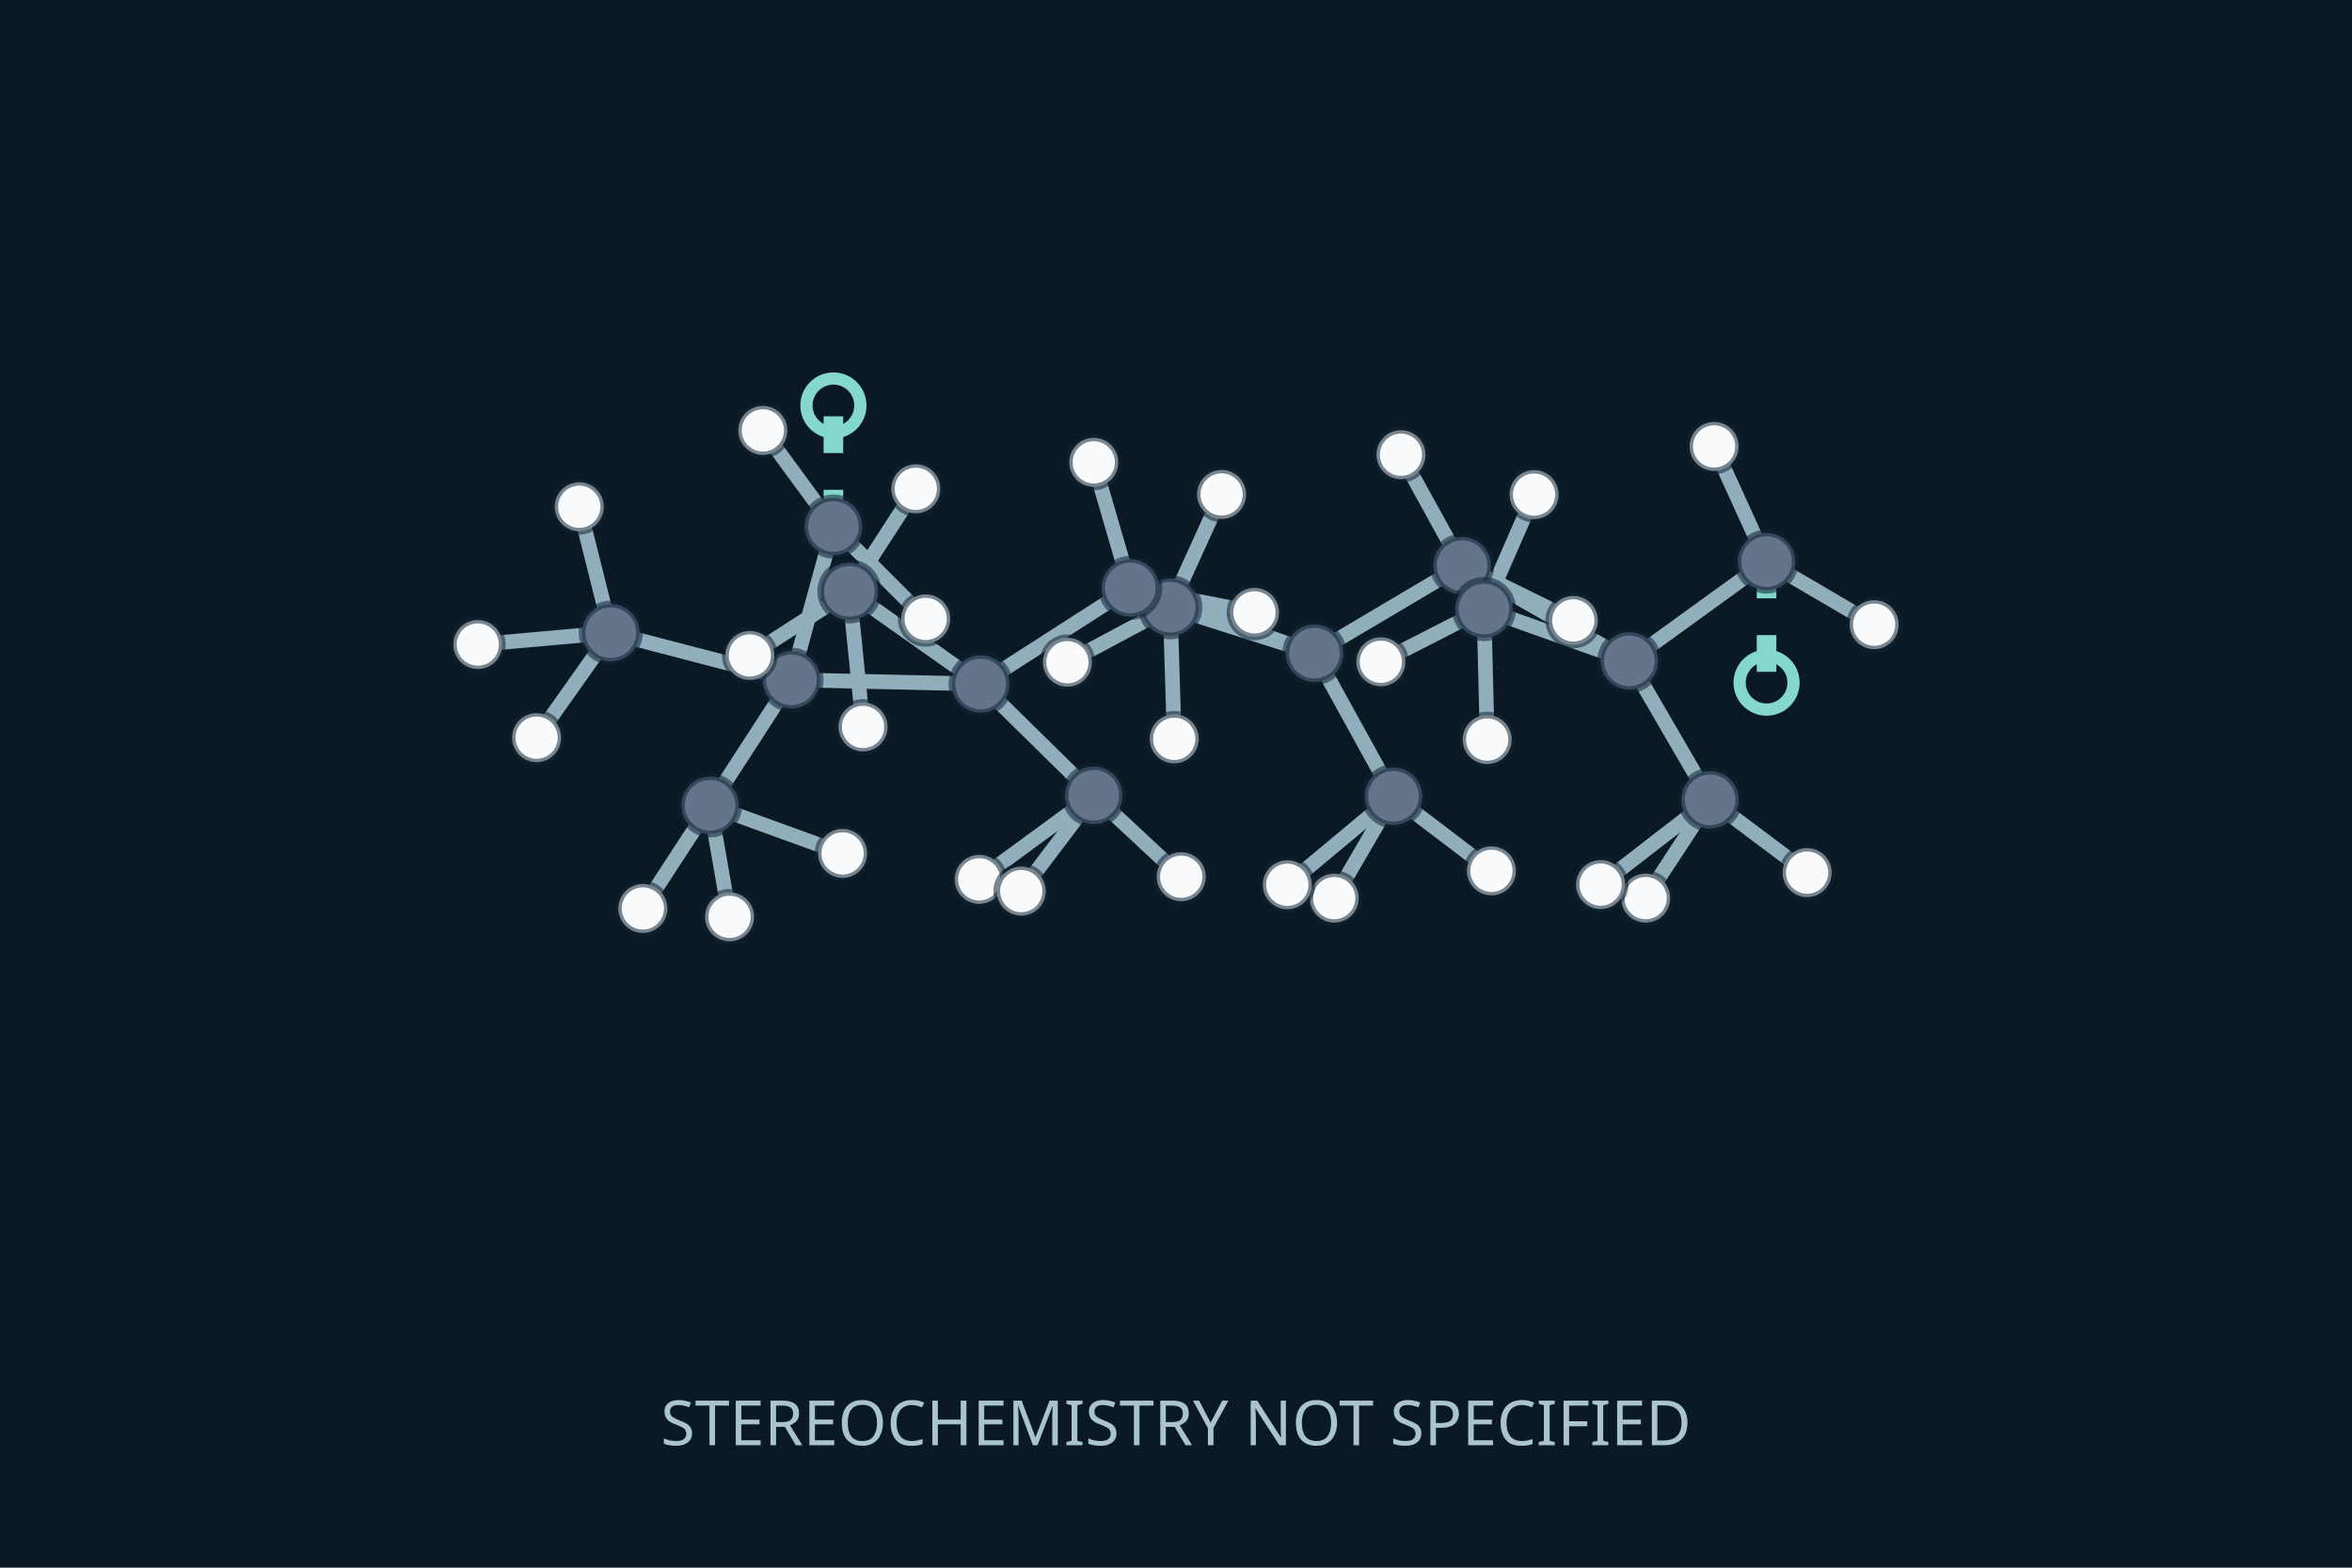
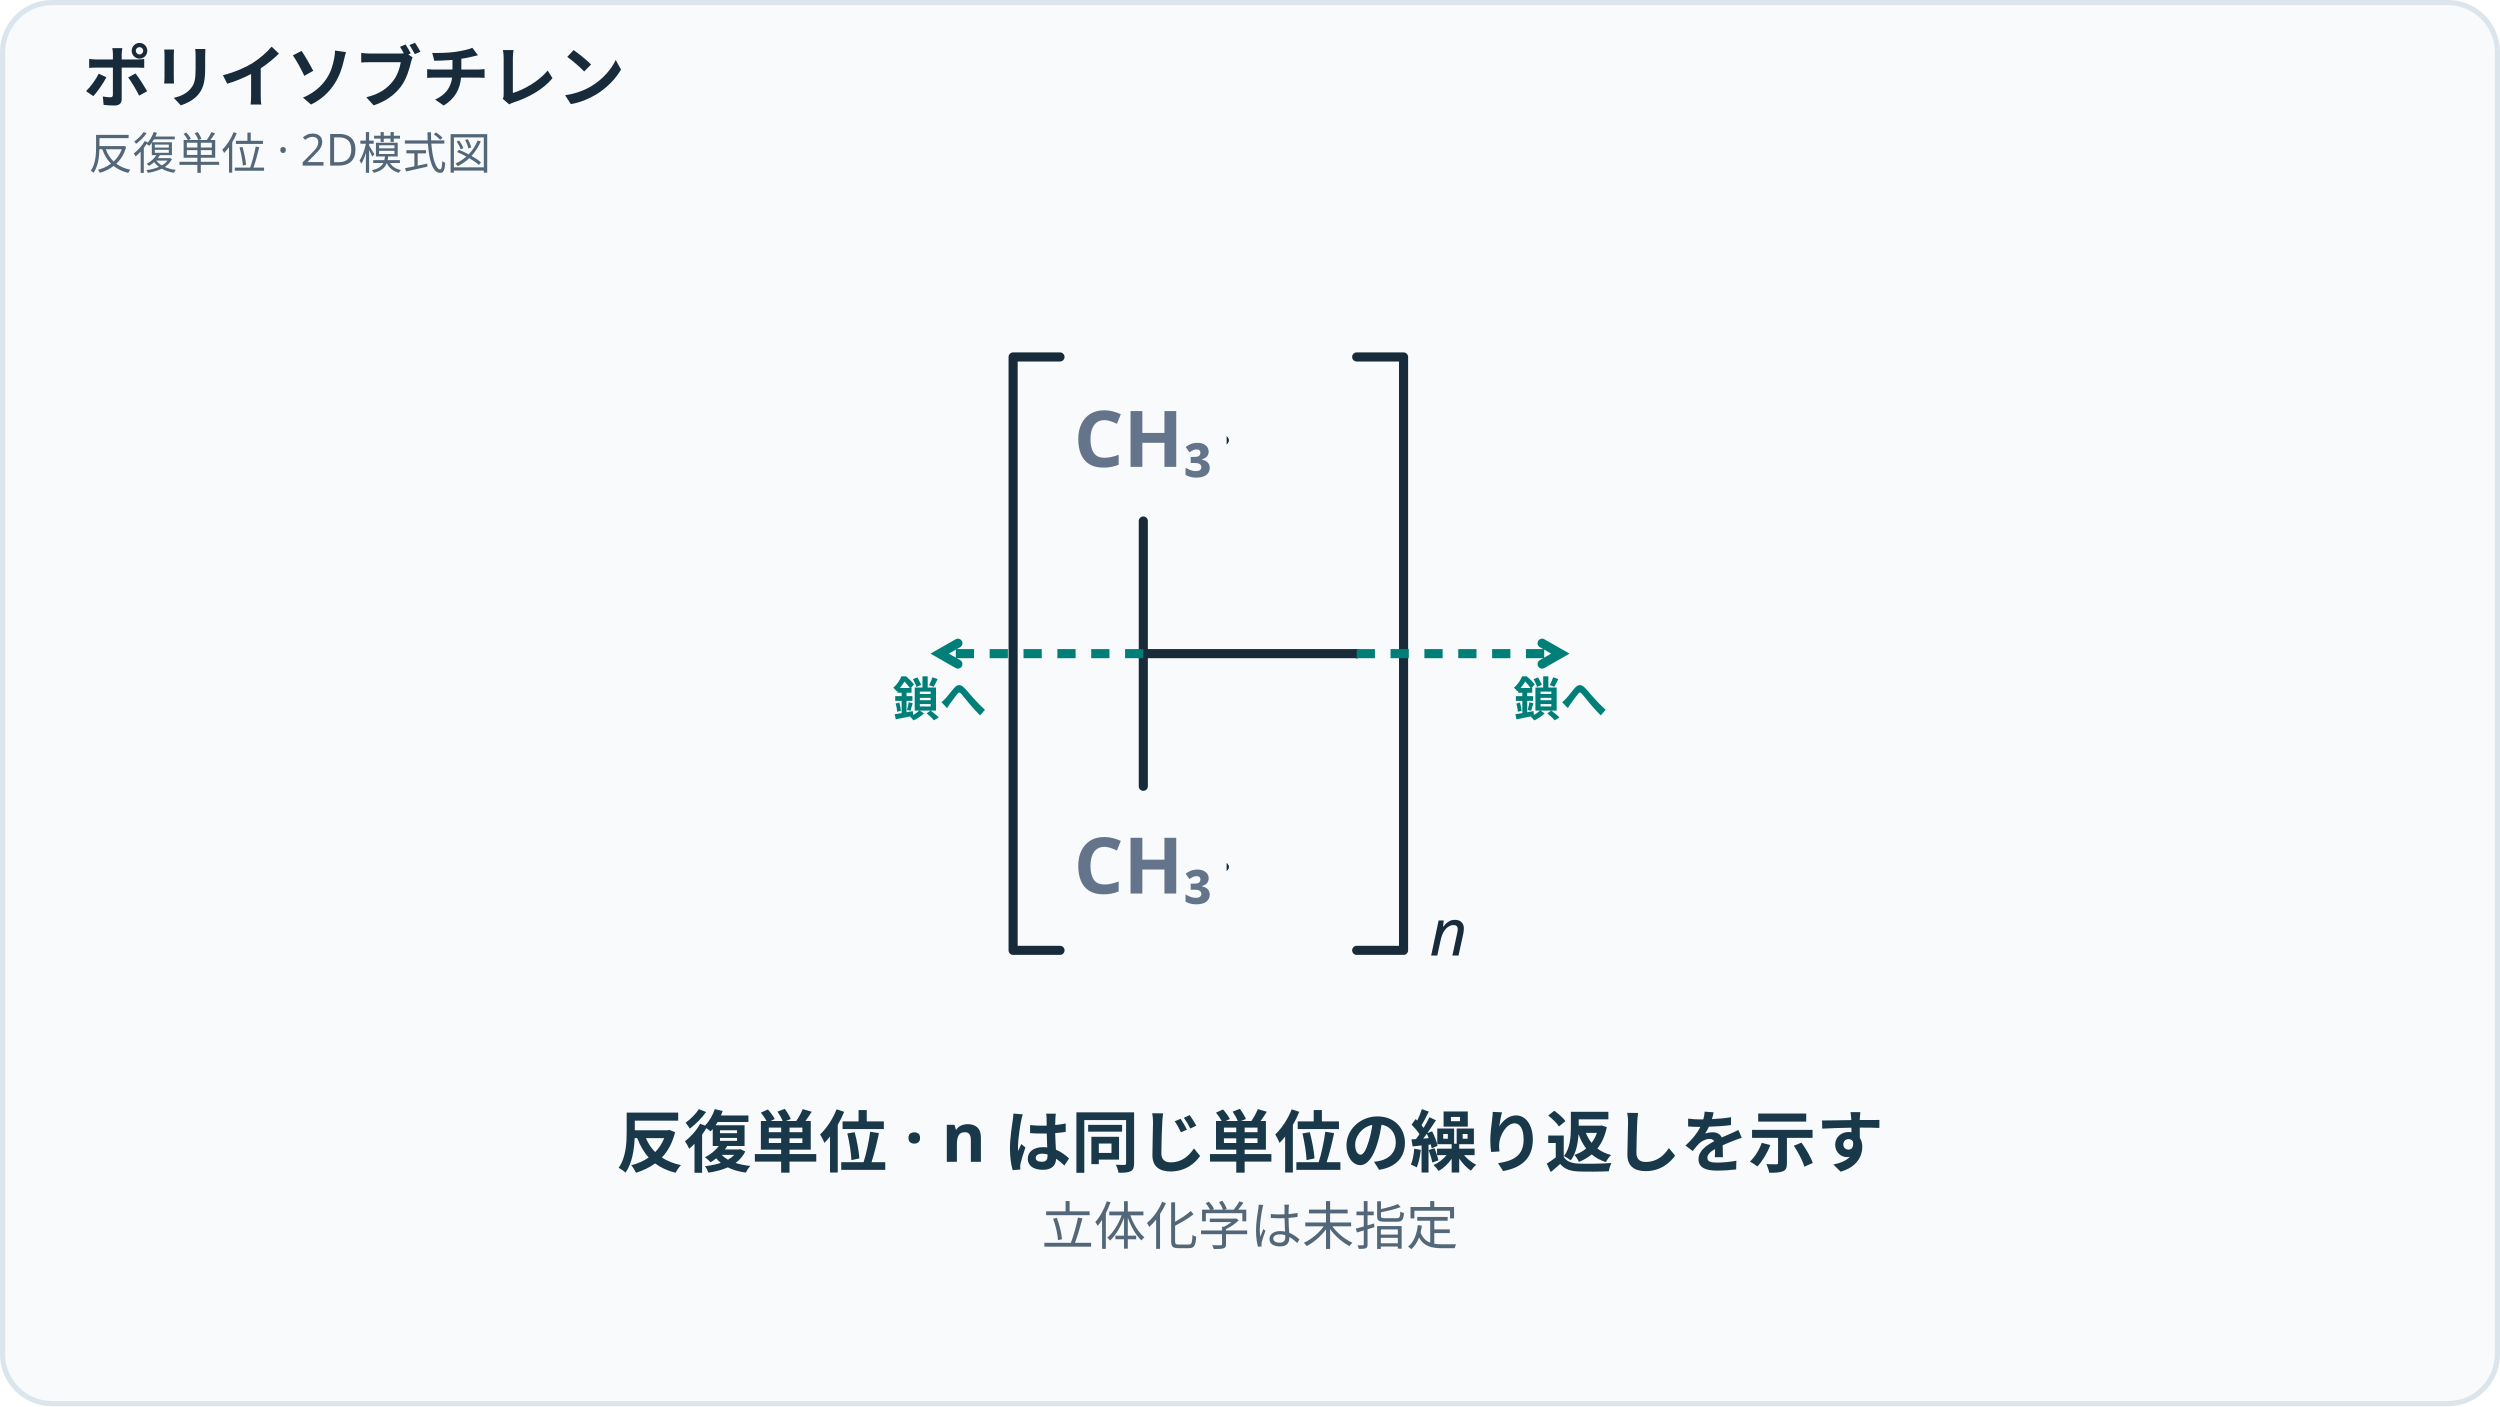
- <svg xmlns="http://www.w3.org/2000/svg" viewBox="0 0 192 128" role="img" aria-label="ポリイソブチレン representative segment" data-polymer-id="polyisobutylene">
-   <rect width="192" height="128" fill="#0b1924" />
-   <g>
-     <path d="M64.605 55.504L68.034 42.991" stroke="#91aebd" stroke-width="1.2" stroke-linecap="round" />
-     <path d="M64.605 55.504L49.862 51.659" stroke="#91aebd" stroke-width="1.2" stroke-linecap="round" />
-     <path d="M64.605 55.504L57.966 65.755" stroke="#91aebd" stroke-width="1.2" stroke-linecap="round" />
-     <path d="M64.605 55.504L80.051 55.847" stroke="#91aebd" stroke-width="1.2" stroke-linecap="round" />
-     <path d="M68.034 42.991L62.273 35.142" stroke="#91aebd" stroke-width="1.2" stroke-linecap="round" />
-     <path d="M68.034 42.991L75.567 50.531" stroke="#91aebd" stroke-width="1.2" stroke-linecap="round" />
-     <path d="M92.267 48.004L89.288 37.749" stroke="#91aebd" stroke-width="1.2" stroke-linecap="round" />
-     <path d="M92.267 48.004L102.407 49.998" stroke="#91aebd" stroke-width="1.2" stroke-linecap="round" />
-     <path d="M57.966 65.755L59.556 74.858" stroke="#91aebd" stroke-width="1.2" stroke-linecap="round" />
-     <path d="M69.339 48.284L70.453 59.354" stroke="#91aebd" stroke-width="1.2" stroke-linecap="round" />
-     <path d="M69.339 48.284L61.213 53.517" stroke="#91aebd" stroke-width="1.2" stroke-linecap="round" />
-     <path d="M69.339 48.284L74.761 39.91" stroke="#91aebd" stroke-width="1.2" stroke-linecap="round" />
-     <path d="M89.29 64.935L79.934 71.799" stroke="#91aebd" stroke-width="1.2" stroke-linecap="round" />
-     <path d="M57.966 65.755L68.783 69.679" stroke="#91aebd" stroke-width="1.2" stroke-linecap="round" />
-     <path d="M49.862 51.659L47.286 41.376" stroke="#91aebd" stroke-width="1.2" stroke-linecap="round" />
-     <path d="M49.862 51.659L43.804 60.23" stroke="#91aebd" stroke-width="1.2" stroke-linecap="round" />
-     <path d="M49.862 51.659L39.006 52.625" stroke="#91aebd" stroke-width="1.2" stroke-linecap="round" />
-     <path d="M57.966 65.755L52.478 74.175" stroke="#91aebd" stroke-width="1.2" stroke-linecap="round" />
-     <path d="M107.306 53.33L119.358 46.184" stroke="#91aebd" stroke-width="1.2" stroke-linecap="round" />
-     <path d="M107.306 53.33L95.527 49.58" stroke="#91aebd" stroke-width="1.2" stroke-linecap="round" />
-     <path d="M107.306 53.33L113.752 65.016" stroke="#91aebd" stroke-width="1.2" stroke-linecap="round" />
-     <path d="M92.267 48.004L107.306 53.33" stroke="#91aebd" stroke-width="1.2" stroke-linecap="round" />
-     <path d="M119.358 46.184L114.365 37.128" stroke="#91aebd" stroke-width="1.2" stroke-linecap="round" />
-     <path d="M119.358 46.184L128.433 50.658" stroke="#91aebd" stroke-width="1.2" stroke-linecap="round" />
-     <path d="M119.358 46.184L133.007 53.962" stroke="#91aebd" stroke-width="1.2" stroke-linecap="round" />
-     <path d="M113.752 65.016L108.917 73.331" stroke="#91aebd" stroke-width="1.2" stroke-linecap="round" />
-     <path d="M113.752 65.016L121.751 71.105" stroke="#91aebd" stroke-width="1.2" stroke-linecap="round" />
-     <path d="M95.527 49.58L95.856 60.326" stroke="#91aebd" stroke-width="1.2" stroke-linecap="round" />
-     <path d="M95.527 49.58L87.134 54.072" stroke="#91aebd" stroke-width="1.2" stroke-linecap="round" />
-     <path d="M95.527 49.58L99.722 40.37" stroke="#91aebd" stroke-width="1.2" stroke-linecap="round" />
-     <path d="M113.752 65.016L105.087 72.241" stroke="#91aebd" stroke-width="1.2" stroke-linecap="round" />
-     <path d="M80.051 55.847L92.267 48.004" stroke="#91aebd" stroke-width="1.2" stroke-linecap="round" />
-     <path d="M80.051 55.847L69.339 48.284" stroke="#91aebd" stroke-width="1.2" stroke-linecap="round" />
-     <path d="M80.051 55.847L89.29 64.935" stroke="#91aebd" stroke-width="1.2" stroke-linecap="round" />
-     <path d="M89.29 64.935L83.367 72.759" stroke="#91aebd" stroke-width="1.2" stroke-linecap="round" />
-     <path d="M89.29 64.935L96.425 71.584" stroke="#91aebd" stroke-width="1.2" stroke-linecap="round" />
-     <path d="M133.007 53.962L144.21 45.853" stroke="#91aebd" stroke-width="1.2" stroke-linecap="round" />
-     <path d="M133.007 53.962L121.14 49.728" stroke="#91aebd" stroke-width="1.2" stroke-linecap="round" />
-     <path d="M133.007 53.962L139.597 65.307" stroke="#91aebd" stroke-width="1.2" stroke-linecap="round" />
-     <path d="M144.21 45.853L139.927 36.45" stroke="#91aebd" stroke-width="1.2" stroke-linecap="round" />
-     <path d="M144.21 45.853L152.994 51.002" stroke="#91aebd" stroke-width="1.2" stroke-linecap="round" />
-     <path d="M139.597 65.307L134.338 73.329" stroke="#91aebd" stroke-width="1.2" stroke-linecap="round" />
-     <path d="M139.597 65.307L147.521 71.249" stroke="#91aebd" stroke-width="1.2" stroke-linecap="round" />
-     <path d="M121.14 49.728L121.404 60.386" stroke="#91aebd" stroke-width="1.2" stroke-linecap="round" />
-     <path d="M121.14 49.728L112.722 54.035" stroke="#91aebd" stroke-width="1.2" stroke-linecap="round" />
-     <path d="M121.14 49.728L125.231 40.382" stroke="#91aebd" stroke-width="1.2" stroke-linecap="round" />
-     <path d="M139.597 65.307L130.662 72.227" stroke="#91aebd" stroke-width="1.2" stroke-linecap="round" />
-     <path data-polymer-continuation="true" d="M68.034 42.991L68.034 33.106" stroke="#83d7cd" stroke-width="1.6" stroke-dasharray="3 3" />
-     <circle cx="68.034" cy="33.106" r="2.2" fill="none" stroke="#83d7cd" />
-     <path data-polymer-continuation="true" d="M144.21 45.853L144.21 55.738" stroke="#83d7cd" stroke-width="1.6" stroke-dasharray="3 3" />
-     <circle cx="144.21" cy="55.738" r="2.2" fill="none" stroke="#83d7cd" />
-     <circle cx="64.605" cy="55.504" r="2.343" fill="#64748b" stroke="#102433" stroke-opacity=".55" stroke-width=".55" />
-     <circle cx="68.034" cy="42.991" r="2.343" fill="#64748b" stroke="#102433" stroke-opacity=".55" stroke-width=".55" />
-     <circle cx="89.288" cy="37.749" r="2" fill="#f8fafc" stroke="#102433" stroke-opacity=".55" stroke-width=".55" />
-     <circle cx="102.407" cy="49.998" r="2" fill="#f8fafc" stroke="#102433" stroke-opacity=".55" stroke-width=".55" />
-     <circle cx="59.556" cy="74.858" r="2" fill="#f8fafc" stroke="#102433" stroke-opacity=".55" stroke-width=".55" />
-     <circle cx="70.453" cy="59.354" r="2" fill="#f8fafc" stroke="#102433" stroke-opacity=".55" stroke-width=".55" />
-     <circle cx="61.213" cy="53.517" r="2" fill="#f8fafc" stroke="#102433" stroke-opacity=".55" stroke-width=".55" />
-     <circle cx="74.761" cy="39.91" r="2" fill="#f8fafc" stroke="#102433" stroke-opacity=".55" stroke-width=".55" />
-     <circle cx="79.934" cy="71.799" r="2" fill="#f8fafc" stroke="#102433" stroke-opacity=".55" stroke-width=".55" />
-     <circle cx="68.783" cy="69.679" r="2" fill="#f8fafc" stroke="#102433" stroke-opacity=".55" stroke-width=".55" />
-     <circle cx="49.862" cy="51.659" r="2.343" fill="#64748b" stroke="#102433" stroke-opacity=".55" stroke-width=".55" />
-     <circle cx="57.966" cy="65.755" r="2.343" fill="#64748b" stroke="#102433" stroke-opacity=".55" stroke-width=".55" />
-     <circle cx="47.286" cy="41.376" r="2" fill="#f8fafc" stroke="#102433" stroke-opacity=".55" stroke-width=".55" />
-     <circle cx="62.273" cy="35.142" r="2" fill="#f8fafc" stroke="#102433" stroke-opacity=".55" stroke-width=".55" />
-     <circle cx="75.567" cy="50.531" r="2" fill="#f8fafc" stroke="#102433" stroke-opacity=".55" stroke-width=".55" />
-     <circle cx="43.804" cy="60.23" r="2" fill="#f8fafc" stroke="#102433" stroke-opacity=".55" stroke-width=".55" />
-     <circle cx="39.006" cy="52.625" r="2" fill="#f8fafc" stroke="#102433" stroke-opacity=".55" stroke-width=".55" />
-     <circle cx="107.306" cy="53.33" r="2.343" fill="#64748b" stroke="#102433" stroke-opacity=".55" stroke-width=".55" />
-     <circle cx="119.358" cy="46.184" r="2.343" fill="#64748b" stroke="#102433" stroke-opacity=".55" stroke-width=".55" />
-     <circle cx="108.917" cy="73.331" r="2" fill="#f8fafc" stroke="#102433" stroke-opacity=".55" stroke-width=".55" />
-     <circle cx="121.751" cy="71.105" r="2" fill="#f8fafc" stroke="#102433" stroke-opacity=".55" stroke-width=".55" />
-     <circle cx="95.527" cy="49.58" r="2.343" fill="#64748b" stroke="#102433" stroke-opacity=".55" stroke-width=".55" />
-     <circle cx="113.752" cy="65.016" r="2.343" fill="#64748b" stroke="#102433" stroke-opacity=".55" stroke-width=".55" />
-     <circle cx="52.478" cy="74.175" r="2" fill="#f8fafc" stroke="#102433" stroke-opacity=".55" stroke-width=".55" />
-     <circle cx="114.365" cy="37.128" r="2" fill="#f8fafc" stroke="#102433" stroke-opacity=".55" stroke-width=".55" />
-     <circle cx="128.433" cy="50.658" r="2" fill="#f8fafc" stroke="#102433" stroke-opacity=".55" stroke-width=".55" />
-     <circle cx="95.856" cy="60.326" r="2" fill="#f8fafc" stroke="#102433" stroke-opacity=".55" stroke-width=".55" />
-     <circle cx="87.134" cy="54.072" r="2" fill="#f8fafc" stroke="#102433" stroke-opacity=".55" stroke-width=".55" />
-     <circle cx="99.722" cy="40.37" r="2" fill="#f8fafc" stroke="#102433" stroke-opacity=".55" stroke-width=".55" />
-     <circle cx="105.087" cy="72.241" r="2" fill="#f8fafc" stroke="#102433" stroke-opacity=".55" stroke-width=".55" />
-     <circle cx="80.051" cy="55.847" r="2.343" fill="#64748b" stroke="#102433" stroke-opacity=".55" stroke-width=".55" />
-     <circle cx="92.267" cy="48.004" r="2.343" fill="#64748b" stroke="#102433" stroke-opacity=".55" stroke-width=".55" />
-     <circle cx="83.367" cy="72.759" r="2" fill="#f8fafc" stroke="#102433" stroke-opacity=".55" stroke-width=".55" />
-     <circle cx="96.425" cy="71.584" r="2" fill="#f8fafc" stroke="#102433" stroke-opacity=".55" stroke-width=".55" />
-     <circle cx="69.339" cy="48.284" r="2.343" fill="#64748b" stroke="#102433" stroke-opacity=".55" stroke-width=".55" />
-     <circle cx="89.29" cy="64.935" r="2.343" fill="#64748b" stroke="#102433" stroke-opacity=".55" stroke-width=".55" />
-     <circle cx="133.007" cy="53.962" r="2.343" fill="#64748b" stroke="#102433" stroke-opacity=".55" stroke-width=".55" />
-     <circle cx="144.21" cy="45.853" r="2.343" fill="#64748b" stroke="#102433" stroke-opacity=".55" stroke-width=".55" />
-     <circle cx="134.338" cy="73.329" r="2" fill="#f8fafc" stroke="#102433" stroke-opacity=".55" stroke-width=".55" />
-     <circle cx="147.521" cy="71.249" r="2" fill="#f8fafc" stroke="#102433" stroke-opacity=".55" stroke-width=".55" />
-     <circle cx="121.14" cy="49.728" r="2.343" fill="#64748b" stroke="#102433" stroke-opacity=".55" stroke-width=".55" />
-     <circle cx="139.597" cy="65.307" r="2.343" fill="#64748b" stroke="#102433" stroke-opacity=".55" stroke-width=".55" />
-     <circle cx="139.927" cy="36.45" r="2" fill="#f8fafc" stroke="#102433" stroke-opacity=".55" stroke-width=".55" />
-     <circle cx="152.994" cy="51.002" r="2" fill="#f8fafc" stroke="#102433" stroke-opacity=".55" stroke-width=".55" />
-     <circle cx="121.404" cy="60.386" r="2" fill="#f8fafc" stroke="#102433" stroke-opacity=".55" stroke-width=".55" />
-     <circle cx="112.722" cy="54.035" r="2" fill="#f8fafc" stroke="#102433" stroke-opacity=".55" stroke-width=".55" />
-     <circle cx="125.231" cy="40.382" r="2" fill="#f8fafc" stroke="#102433" stroke-opacity=".55" stroke-width=".55" />
-     <circle cx="130.662" cy="72.227" r="2" fill="#f8fafc" stroke="#102433" stroke-opacity=".55" stroke-width=".55" />
+ <svg xmlns="http://www.w3.org/2000/svg" viewBox="0 0 960 540" role="img" aria-labelledby="polymer-title polymer-description" data-polymer-id="polyisobutylene" data-generator-version="task8-2d-v4" data-structure-source-commit="3050fed9c89f16aed19c2323db94fef5f9f9765e" data-representation-type="linear-repeat" data-atom-count="12" data-bond-count="11">
+   <rect width="960" height="540" rx="20" fill="#f8fafc" />
+   <rect x="1" y="1" width="958" height="538" rx="19" fill="none" stroke="#dce5ec" stroke-width="2" />
+   <text class="figure-title" x="32" y="39" font-family="sans-serif" font-size="26" font-weight="750" fill="#182b3b">ポリイソブチレン</text>
+   <text class="figure-kicker" x="34" y="65" font-family="sans-serif" font-size="17" fill="#536779">反復単位 · 2D模式図</text>
+   <g class="repeat-bracket" data-repeat-closure="repeat-boundary-link" data-repeat-left-port="left" data-repeat-right-port="right" data-repeat-bond-order="1" fill="none" stroke="#182b3b" stroke-width="3.5" stroke-linecap="round" stroke-linejoin="round">
+     <path d="M407.034 137.069H389.034V364.931H407.034" />
+     <path d="M520.966 137.069H538.966V364.931H520.966" />
  </g>
-   <text x="96" y="118" text-anchor="middle" fill="#a9c3cf" font-size="5.1" font-family="sans-serif">STEREOCHEMISTRY NOT SPECIFIED</text>
+   <text class="repeat-n" data-repeat-count-notation="true" x="548.97" y="366.93" font-family="sans-serif" font-size="25" font-style="italic" fill="#182b3b">n</text>
+   <g class="chemical-bonds" fill="none" stroke="#182b3b" stroke-width="3.5" stroke-linecap="round" stroke-linejoin="round">
+     <g class="bond" data-bond-ref="repeat.a0::repeat.a1" data-atom-a="repeat.a0" data-atom-b="repeat.a1" data-bond-order="1">
+       <path d="M439.03 251L520.97 251" />
+     </g>
+     <g class="bond" data-bond-ref="repeat.a0::repeat.a2" data-atom-a="repeat.a0" data-atom-b="repeat.a2" data-bond-order="1">
+       <path d="M439.03 251L439.03 301.93" />
+     </g>
+     <g class="bond" data-bond-ref="repeat.a0::repeat.a3" data-atom-a="repeat.a0" data-atom-b="repeat.a3" data-bond-order="1">
+       <path d="M439.03 251L439.03 200.07" />
+     </g>
+     <g class="bond" data-bond-ref="repeat.a1::repeat.a4" data-atom-a="repeat.a1" data-atom-b="repeat.a4" data-bond-order="1">
+       <path d="M520.97 251L520.97 251" />
+     </g>
+     <g class="bond" data-bond-ref="repeat.a1::repeat.a5" data-atom-a="repeat.a1" data-atom-b="repeat.a5" data-bond-order="1">
+       <path d="M520.97 251L520.97 251" />
+     </g>
+     <g class="bond" data-bond-ref="repeat.a2::repeat.a6" data-atom-a="repeat.a2" data-atom-b="repeat.a6" data-bond-order="1">
+       <path d="M470.03 332.93L439.03 332.93" />
+     </g>
+     <g class="bond" data-bond-ref="repeat.a2::repeat.a7" data-atom-a="repeat.a2" data-atom-b="repeat.a7" data-bond-order="1">
+       <path d="M470.03 332.93L439.03 332.93" />
+     </g>
+     <g class="bond" data-bond-ref="repeat.a2::repeat.a8" data-atom-a="repeat.a2" data-atom-b="repeat.a8" data-bond-order="1">
+       <path d="M470.03 332.93L439.03 332.93" />
+     </g>
+     <g class="bond" data-bond-ref="repeat.a3::repeat.a9" data-atom-a="repeat.a3" data-atom-b="repeat.a9" data-bond-order="1">
+       <path d="M470.03 169.07L439.03 169.07" />
+     </g>
+     <g class="bond" data-bond-ref="repeat.a3::repeat.a10" data-atom-a="repeat.a3" data-atom-b="repeat.a10" data-bond-order="1">
+       <path d="M470.03 169.07L439.03 169.07" />
+     </g>
+     <g class="bond" data-bond-ref="repeat.a3::repeat.a11" data-atom-a="repeat.a3" data-atom-b="repeat.a11" data-bond-order="1">
+       <path d="M470.03 169.07L439.03 169.07" />
+     </g>
+   </g>
+   <g class="aromatic-rings" data-aromatic-cycle-count="0" />
+   <g class="continuations">
+     <g class="continuation-port" data-port-id="left" data-port-atom-ref="repeat.a0" data-connection-type="C-C" data-external-bond-order="1" data-partner-element="C">
+       <path d="M439.03 251L360.83 251" fill="none" stroke="#007f78" stroke-width="3.5" stroke-dasharray="7 6" />
+       <path d="M367.83 255L360.83 251L367.83 247" fill="none" stroke="#007f78" stroke-width="3.5" stroke-linecap="round" />
+       <text class="continuation-label" data-port-label-for="left" x="360.83" y="275" text-anchor="middle" font-family="sans-serif" font-size="18" font-weight="700" fill="#007f78">鎖へ</text>
+     </g>
+     <g class="continuation-port" data-port-id="right" data-port-atom-ref="repeat.a1" data-connection-type="C-C" data-external-bond-order="1" data-partner-element="C">
+       <path d="M520.97 251L599.17 251" fill="none" stroke="#007f78" stroke-width="3.5" stroke-dasharray="7 6" />
+       <path d="M592.17 247L599.17 251L592.17 255" fill="none" stroke="#007f78" stroke-width="3.5" stroke-linecap="round" />
+       <text class="continuation-label" data-port-label-for="right" x="599.17" y="275" text-anchor="middle" font-family="sans-serif" font-size="18" font-weight="700" fill="#007f78">鎖へ</text>
+     </g>
+   </g>
+   <g class="atom-labels">
+     <g class="atom-map skeletal-carbon" data-atom-ref="repeat.a0" data-element="C" data-display="skeletal-carbon-vertex" aria-hidden="true">
+       <circle cx="439.03" cy="251" r="2.5" fill="#182b3b" opacity=".001" />
+     </g>
+     <g class="atom-map skeletal-carbon" data-atom-ref="repeat.a1" data-element="C" data-display="skeletal-carbon-vertex" aria-hidden="true">
+       <circle cx="520.97" cy="251" r="2.5" fill="#182b3b" opacity=".001" />
+     </g>
+     <g class="atom-map atom-label" data-atom-ref="repeat.a2" data-element="C" data-display="condensed-atom" data-label-atom-refs="repeat.a2 repeat.a6 repeat.a7 repeat.a8" aria-hidden="true">
+       <rect x="407.03" y="311.93" width="64" height="42" rx="8" fill="#f8fafc" />
+       <text x="439.03" y="343.13" text-anchor="middle" font-family="sans-serif" font-size="30" font-weight="750" fill="#64748b">CH₃</text>
+     </g>
+     <g class="atom-map atom-label" data-atom-ref="repeat.a3" data-element="C" data-display="condensed-atom" data-label-atom-refs="repeat.a3 repeat.a10 repeat.a11 repeat.a9" aria-hidden="true">
+       <rect x="407.03" y="148.07" width="64" height="42" rx="8" fill="#f8fafc" />
+       <text x="439.03" y="179.27" text-anchor="middle" font-family="sans-serif" font-size="30" font-weight="750" fill="#64748b">CH₃</text>
+     </g>
+   </g>
+   <text class="annotation primary" x="480" y="448" text-anchor="middle" font-family="sans-serif" font-size="26" font-weight="700" fill="#19384a">反復単位 · n は同じ単位の繰り返しを示す</text>
+   <text class="annotation" x="480" y="478" text-anchor="middle" font-family="sans-serif" font-size="20" font-weight="500" fill="#536779">立体化学は未指定</text>
</svg>
